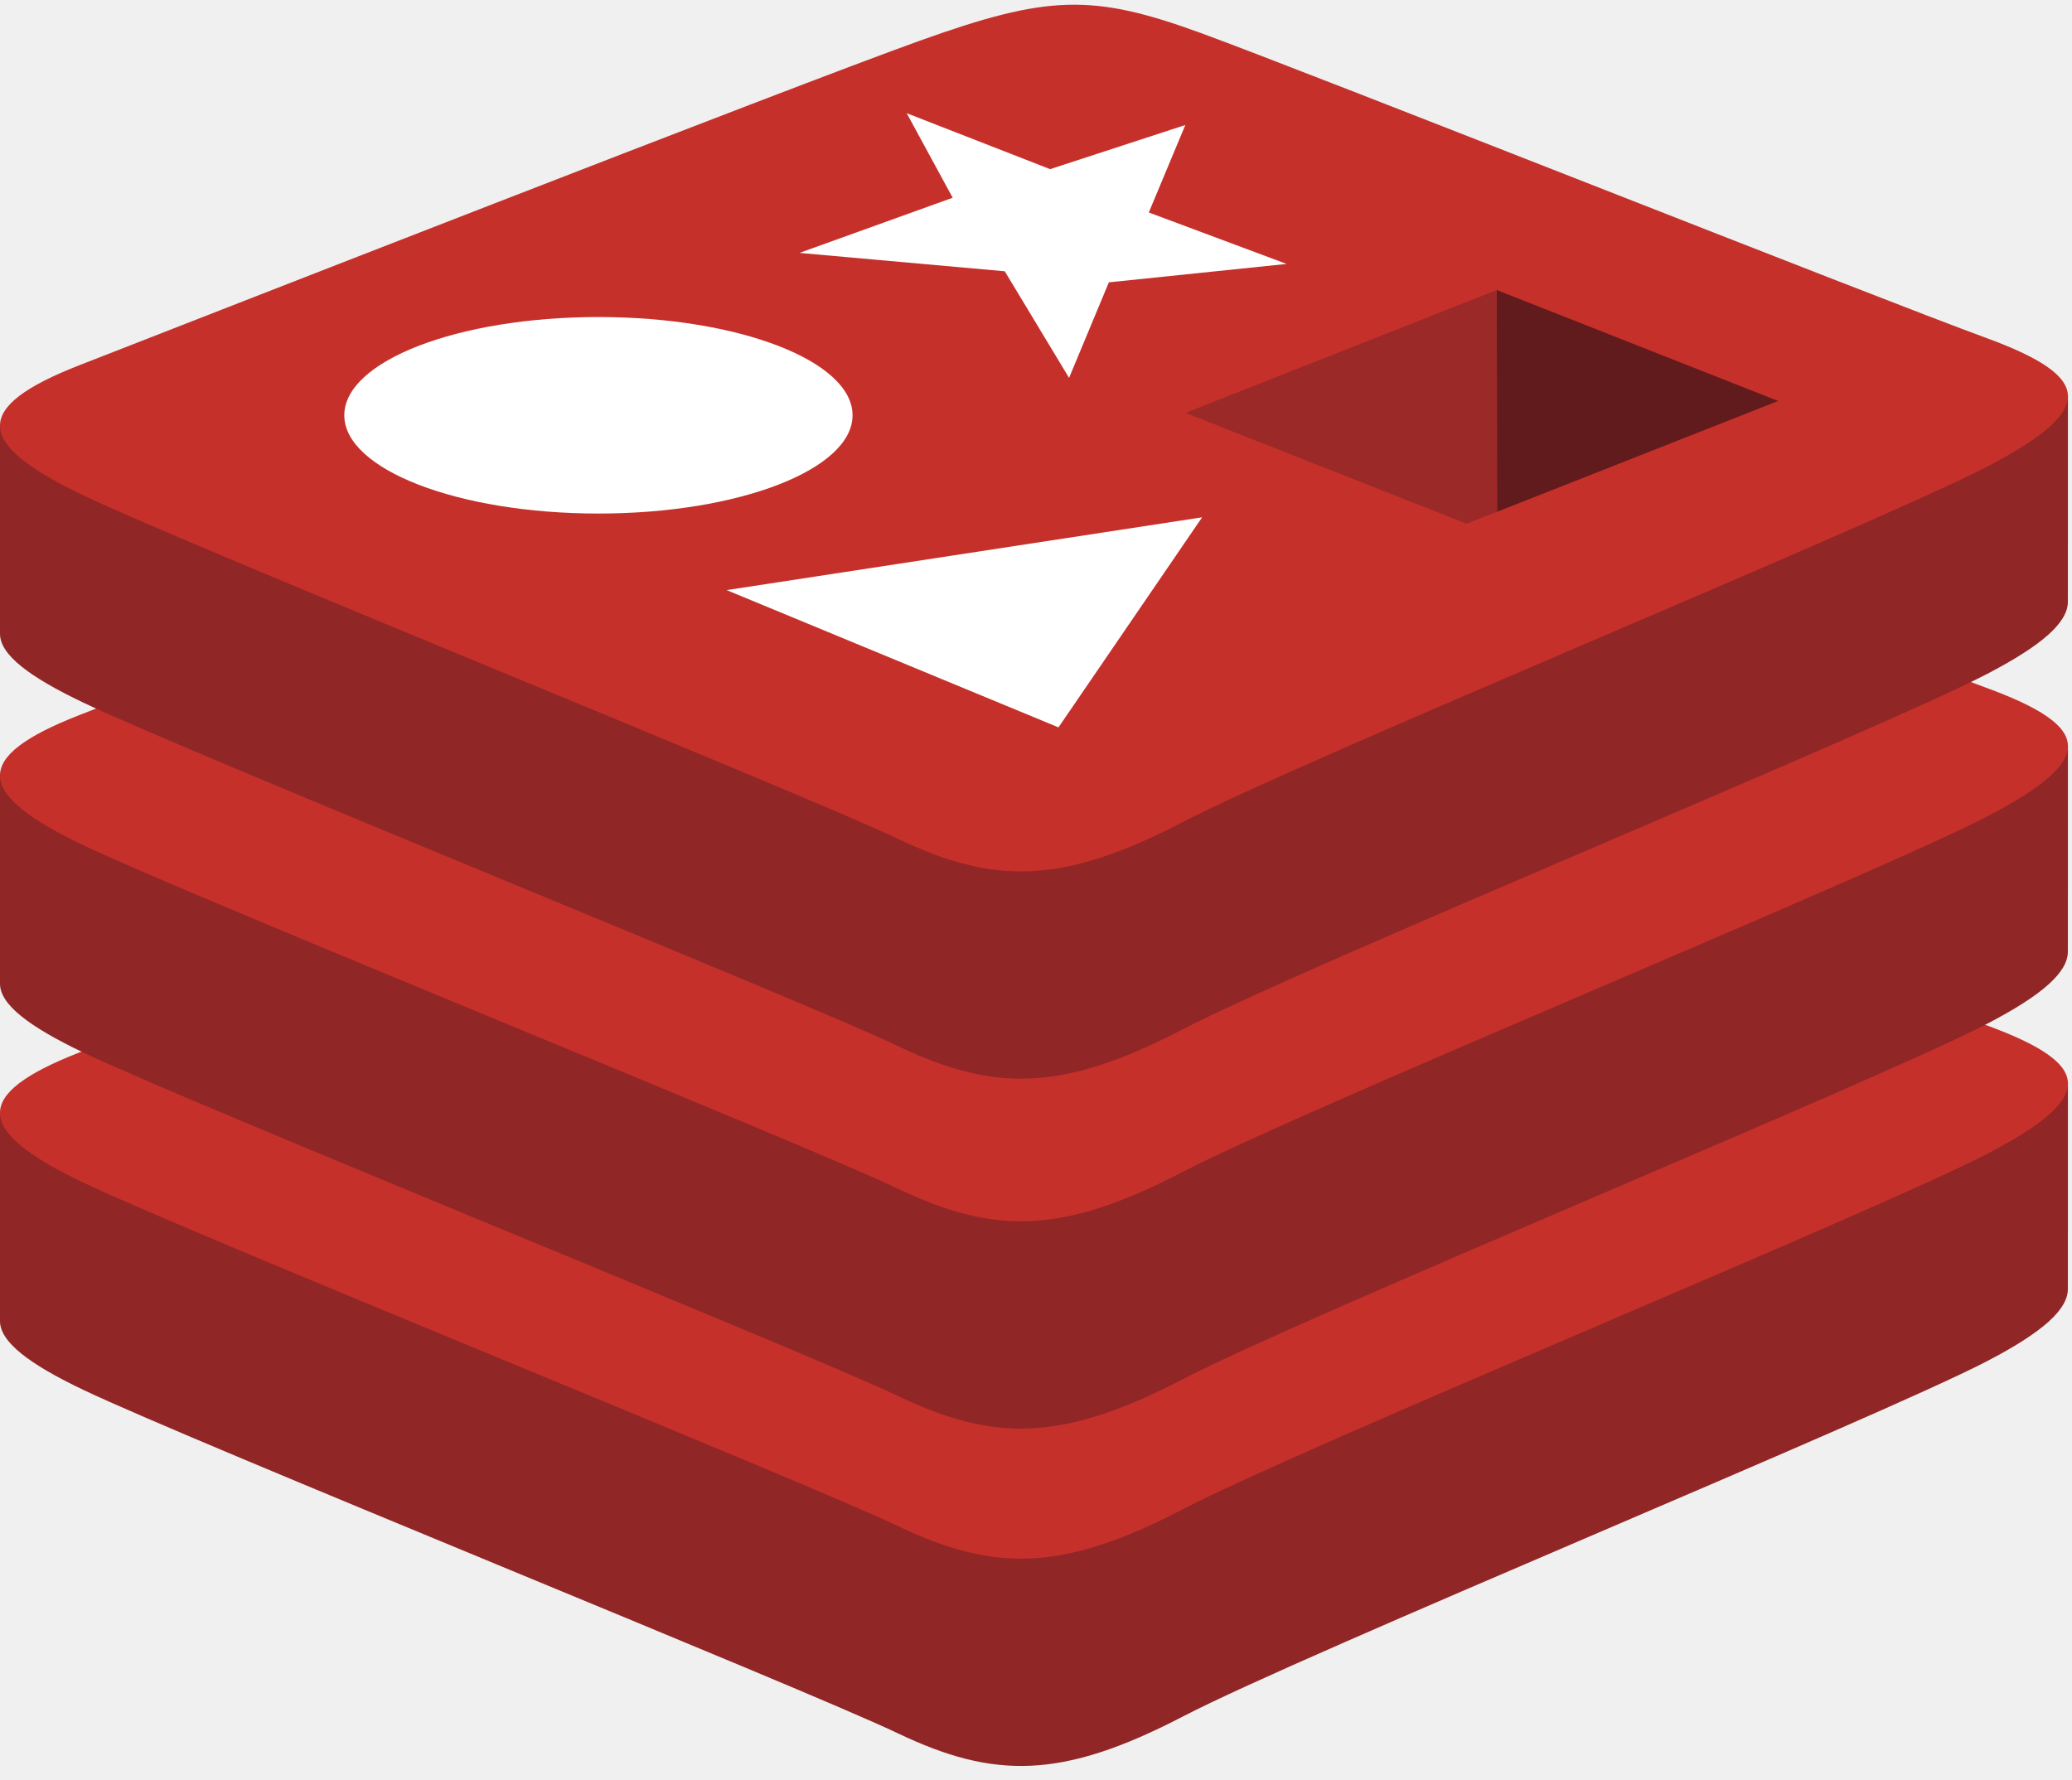
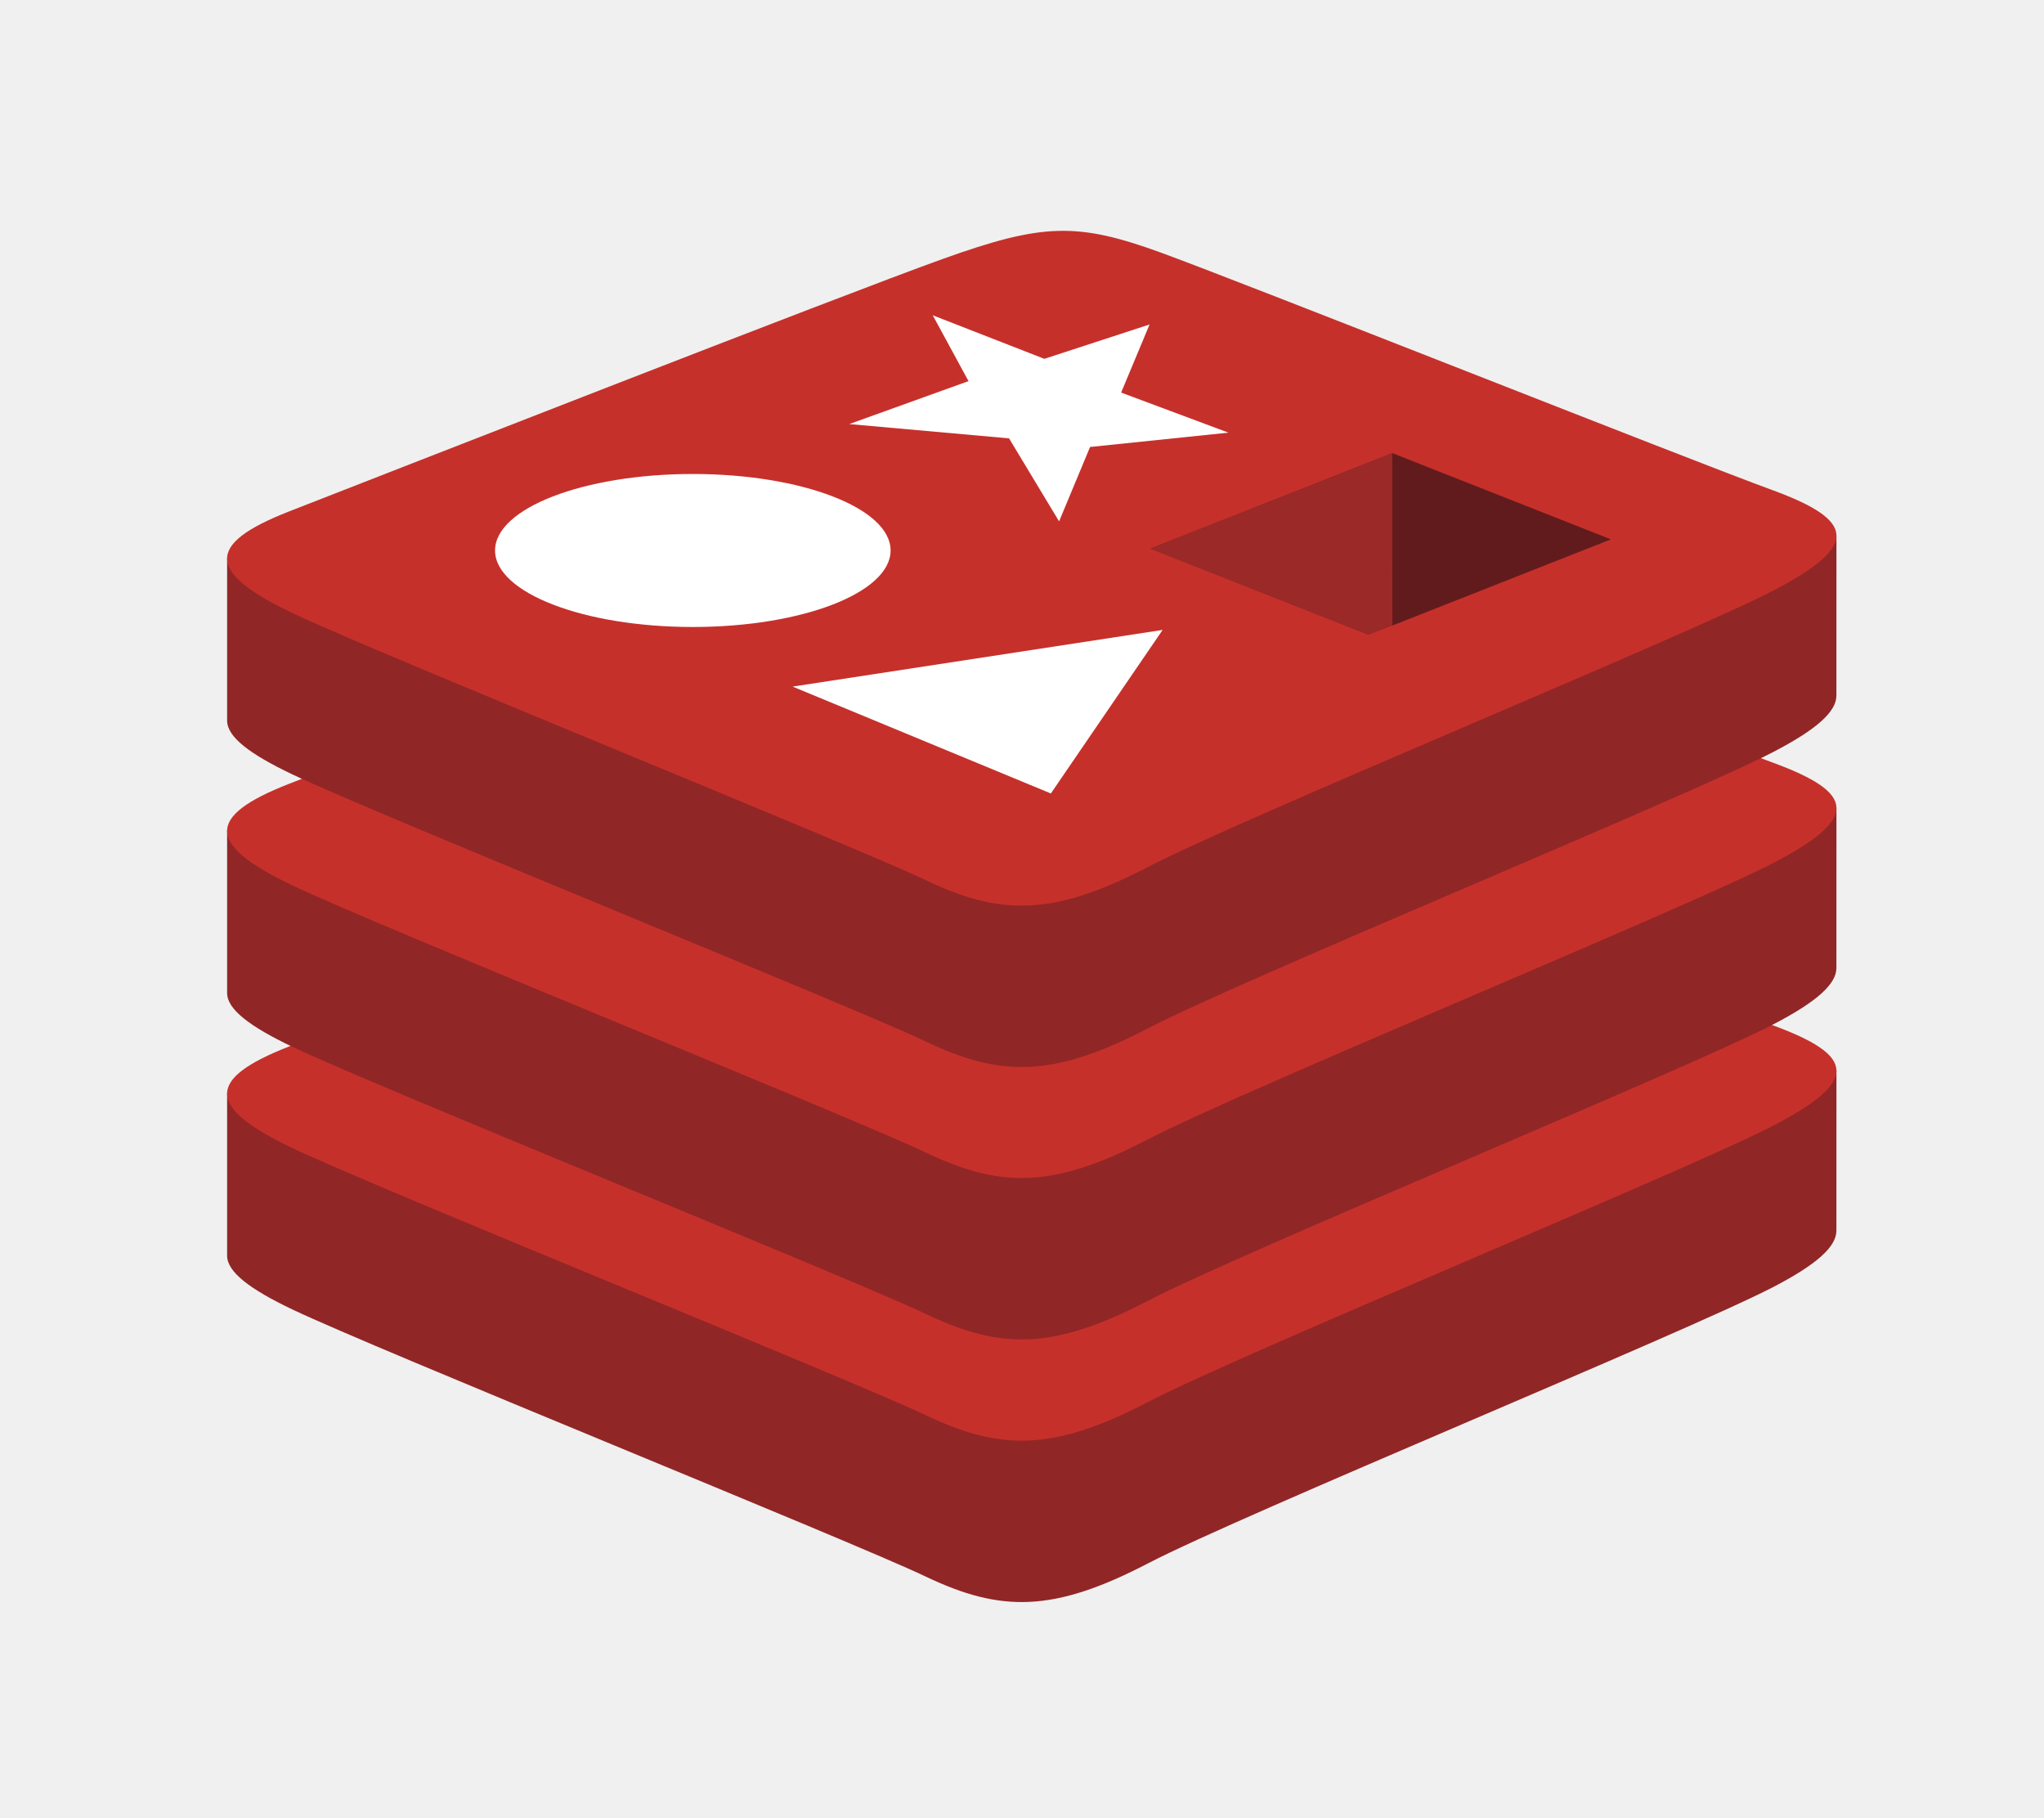
- <svg xmlns="http://www.w3.org/2000/svg" fill="none" viewBox="0 0 71 61">
+ <svg xmlns="http://www.w3.org/2000/svg" fill="none" viewBox="0 0 90 80">
  <g clip-path="url(#clip0)">
-     <path d="M68.084 46.652c-3.781 1.966-23.371 10.002-27.542 12.17-4.17 2.17-6.487 2.15-9.782.578-3.294-1.571-24.14-9.972-27.896-11.763C.987 46.743 0 45.987 0 45.274v-7.146s27.14-5.894 31.522-7.462c4.38-1.568 5.901-1.625 9.63-.262 3.728 1.363 26.023 5.375 29.709 6.722l-.002 7.044c0 .707-.85 1.481-2.775 2.482z" fill="#912626" />
-     <path d="M68.083 39.549c-3.781 1.965-23.37 10-27.541 12.17-4.17 2.17-6.487 2.148-9.782.577-3.294-1.57-24.14-9.972-27.895-11.762-3.756-1.79-3.834-3.023-.146-4.464 3.69-1.441 24.42-9.556 28.803-11.124 4.381-1.568 5.9-1.625 9.63-.262 3.728 1.363 23.2 9.095 26.885 10.441 3.686 1.348 3.827 2.458.046 4.424z" fill="#C6302B" />
-     <path d="M68.084 35.09c-3.781 1.967-23.371 10.002-27.542 12.172-4.17 2.169-6.487 2.148-9.782.576-3.294-1.57-24.14-9.972-27.896-11.762C.987 35.18 0 34.426 0 33.713v-7.146s27.14-5.894 31.522-7.462c4.38-1.569 5.901-1.625 9.63-.263 3.729 1.363 26.024 5.375 29.709 6.722l-.002 7.045c0 .706-.85 1.48-2.775 2.481z" fill="#912626" />
-     <path d="M68.083 27.986c-3.781 1.966-23.37 10.001-27.541 12.17-4.17 2.17-6.487 2.148-9.782.577-3.294-1.57-24.14-9.972-27.895-11.762-3.756-1.79-3.834-3.023-.146-4.464 3.69-1.44 24.421-9.555 28.803-11.123 4.381-1.568 5.9-1.625 9.63-.262 3.728 1.362 23.2 9.094 26.885 10.44 3.686 1.348 3.827 2.458.046 4.424z" fill="#C6302B" />
-     <path d="M68.084 23.1c-3.781 1.966-23.371 10-27.542 12.17-4.17 2.169-6.487 2.148-9.782.576-3.294-1.57-24.14-9.972-27.896-11.762C.987 23.19 0 22.435 0 21.722v-7.146s27.14-5.894 31.522-7.462c4.38-1.568 5.901-1.624 9.63-.262 3.729 1.363 26.024 5.375 29.709 6.721l-.002 7.045c0 .706-.85 1.48-2.775 2.482z" fill="#912626" />
-     <path d="M68.083 15.996c-3.781 1.966-23.37 10.002-27.541 12.17-4.17 2.17-6.487 2.148-9.782.578-3.294-1.571-24.14-9.972-27.895-11.763-3.756-1.79-3.834-3.022-.146-4.464 3.69-1.44 24.421-9.554 28.803-11.123 4.381-1.568 5.9-1.624 9.63-.261 3.728 1.362 23.2 9.094 26.885 10.44 3.686 1.347 3.827 2.457.046 4.423z" fill="#C6302B" />
-     <path d="M44.09 9.045l-6.093.631-1.364 3.274-2.203-3.653-7.034-.63 5.249-1.89L31.07 3.88l4.914 1.917 4.633-1.513-1.252 2.998 4.724 1.764zm-7.82 15.883L24.9 20.224l16.292-2.495-4.922 7.2zM20.506 10.865c4.81 0 8.708 1.508 8.708 3.367 0 1.86-3.899 3.368-8.708 3.368-4.81 0-8.708-1.508-8.708-3.368 0-1.86 3.898-3.367 8.708-3.367z" fill="#fff" />
-     <path d="M51.29 9.94l9.642 3.802-9.634 3.798-.009-7.6" fill="#621B1C" />
-     <path d="M40.622 14.15l10.667-4.21.009 7.6-1.046.408-9.63-3.798z" fill="#9A2928" />
+     <path d="M78.084 56.652c-3.781 1.966-23.371 10.002-27.542 12.17-4.17 2.17-6.487 2.15-9.782.578-3.294-1.571-24.14-9.972-27.896-11.763-1.877-.894-2.864-1.65-2.864-2.363v-7.146s27.14-5.894 31.522-7.462c4.38-1.568 5.901-1.625 9.63-.262 3.728 1.363 26.023 5.375 29.709 6.722l-.002 7.044c0 .707-.85 1.481-2.775 2.482z" fill="#912626" />
+     <path d="M78.083 49.549c-3.781 1.965-23.37 10-27.541 12.17-4.17 2.17-6.487 2.148-9.782.577-3.294-1.57-24.14-9.972-27.895-11.762-3.756-1.79-3.834-3.023-.146-4.464 3.69-1.441 24.42-9.556 28.803-11.124 4.381-1.568 5.9-1.625 9.63-.262 3.728 1.363 23.2 9.095 26.885 10.441 3.686 1.348 3.827 2.458.046 4.424z" fill="#C6302B" />
+     <path d="M78.084 45.09c-3.781 1.967-23.371 10.002-27.542 12.172-4.17 2.169-6.487 2.148-9.782.576-3.294-1.57-24.14-9.972-27.896-11.762C10.987 45.18 10 44.426 10 43.713v-7.146s27.14-5.894 31.522-7.462c4.38-1.569 5.901-1.625 9.63-.263 3.729 1.363 26.024 5.375 29.709 6.722l-.002 7.045c0 .706-.85 1.48-2.775 2.481z" fill="#912626" />
+     <path d="M78.083 37.986c-3.781 1.966-23.37 10.001-27.541 12.17-4.17 2.17-6.487 2.148-9.782.577-3.294-1.57-24.14-9.972-27.895-11.762-3.756-1.79-3.834-3.023-.146-4.464 3.69-1.44 24.421-9.555 28.803-11.123 4.381-1.568 5.9-1.625 9.63-.262 3.728 1.362 23.2 9.094 26.885 10.44 3.686 1.348 3.827 2.458.046 4.424z" fill="#C6302B" />
+     <path d="M78.084 33.1C74.303 35.066 54.713 43.1 50.542 45.27c-4.17 2.169-6.487 2.148-9.782.576-3.294-1.57-24.14-9.972-27.896-11.762C10.987 33.19 10 32.435 10 31.722v-7.146s27.14-5.894 31.522-7.462c4.38-1.568 5.901-1.624 9.63-.262 3.729 1.363 26.024 5.375 29.709 6.721l-.002 7.045c0 .706-.85 1.48-2.775 2.482z" fill="#912626" />
+     <path d="M78.083 25.996c-3.781 1.966-23.37 10.002-27.541 12.17-4.17 2.17-6.487 2.148-9.782.578-3.294-1.571-24.14-9.972-27.895-11.763-3.756-1.79-3.834-3.022-.146-4.464 3.69-1.44 24.421-9.554 28.803-11.123 4.381-1.568 5.9-1.624 9.63-.261 3.728 1.362 23.2 9.094 26.885 10.44 3.686 1.347 3.827 2.457.046 4.423z" fill="#C6302B" />
+     <path d="M54.09 19.045l-6.093.631-1.364 3.274-2.203-3.653-7.034-.63 5.249-1.89-1.575-2.898 4.914 1.917 4.633-1.513-1.252 2.998 4.724 1.764zm-7.82 15.883L34.9 30.224l16.292-2.495-4.922 7.2zM30.506 20.865c4.81 0 8.708 1.508 8.708 3.367 0 1.86-3.899 3.368-8.708 3.368-4.81 0-8.708-1.508-8.708-3.368 0-1.86 3.898-3.367 8.708-3.367z" fill="#fff" />
+     <path d="M61.29 19.94l9.642 3.802-9.634 3.798-.009-7.6" fill="#621B1C" />
+     <path d="M50.622 24.15l10.667-4.21.009 7.6-1.046.408-9.63-3.798z" fill="#9A2928" />
  </g>
  <defs>
    <clipPath id="clip0">
-       <path fill="#fff" d="M0 0h70.875v60.75H0z" />
+       <path fill="#fff" transform="translate(10 10)" d="M0 0h70.875v60.75H0z" />
    </clipPath>
  </defs>
</svg>
